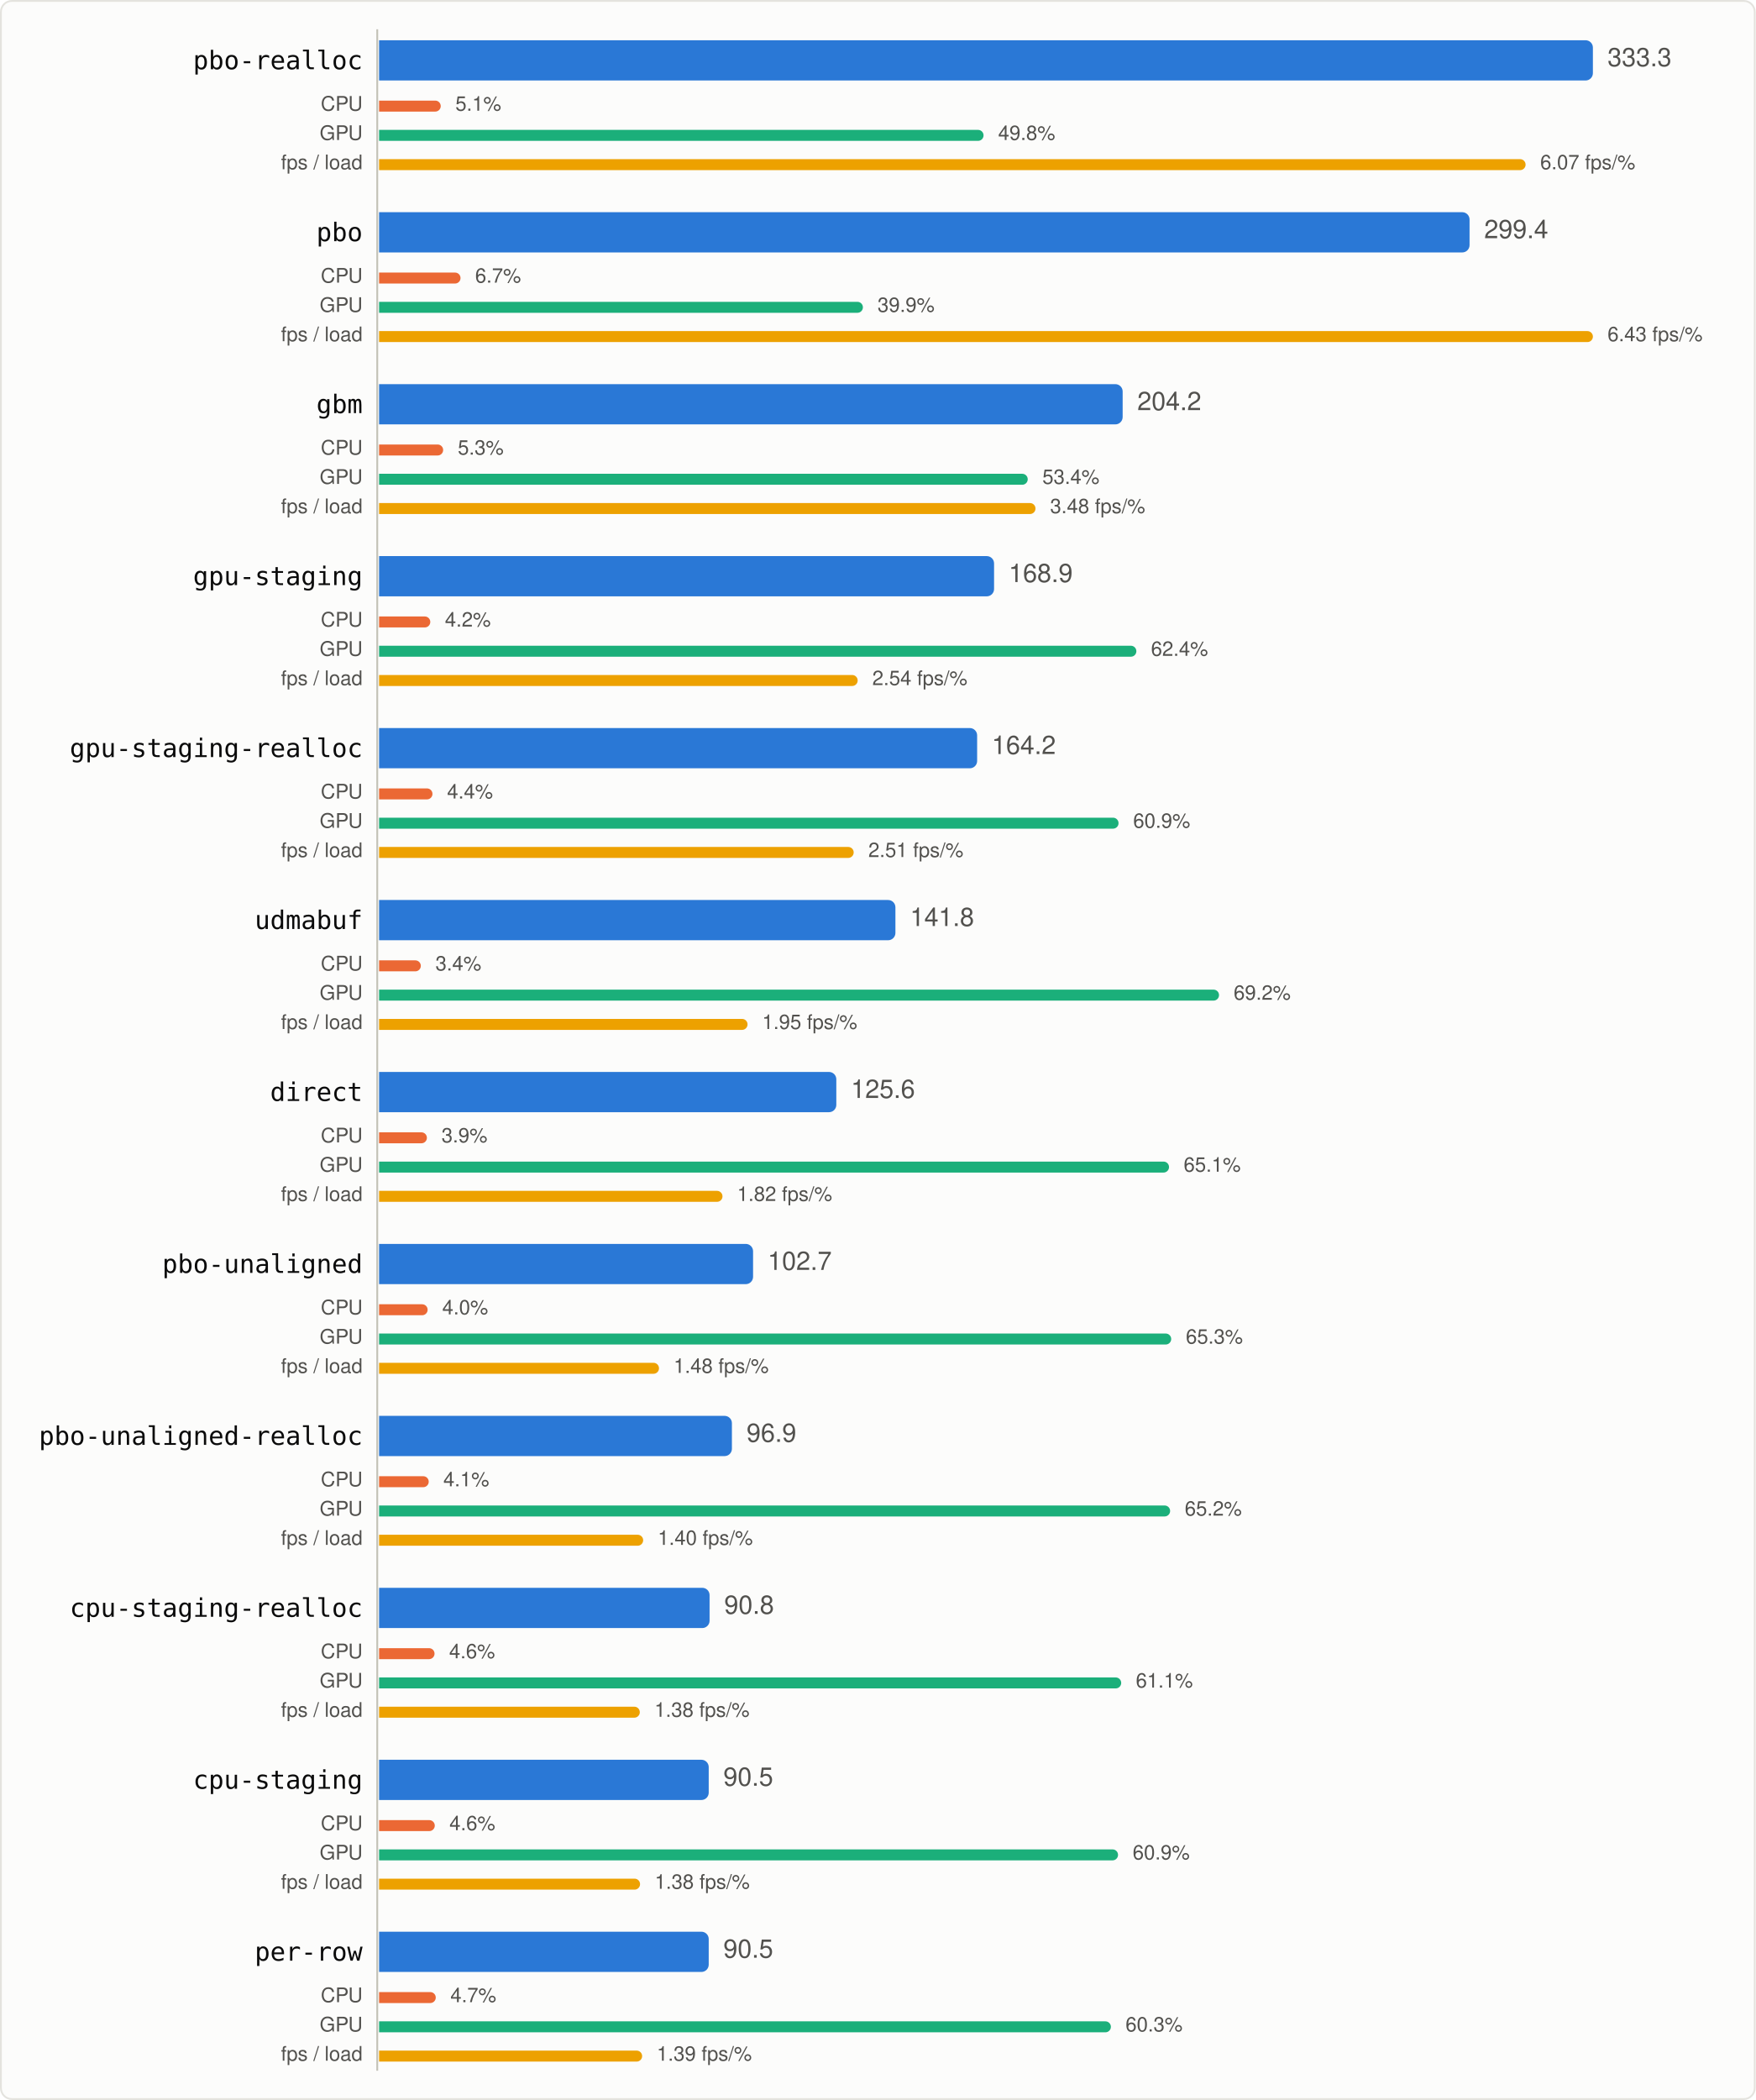
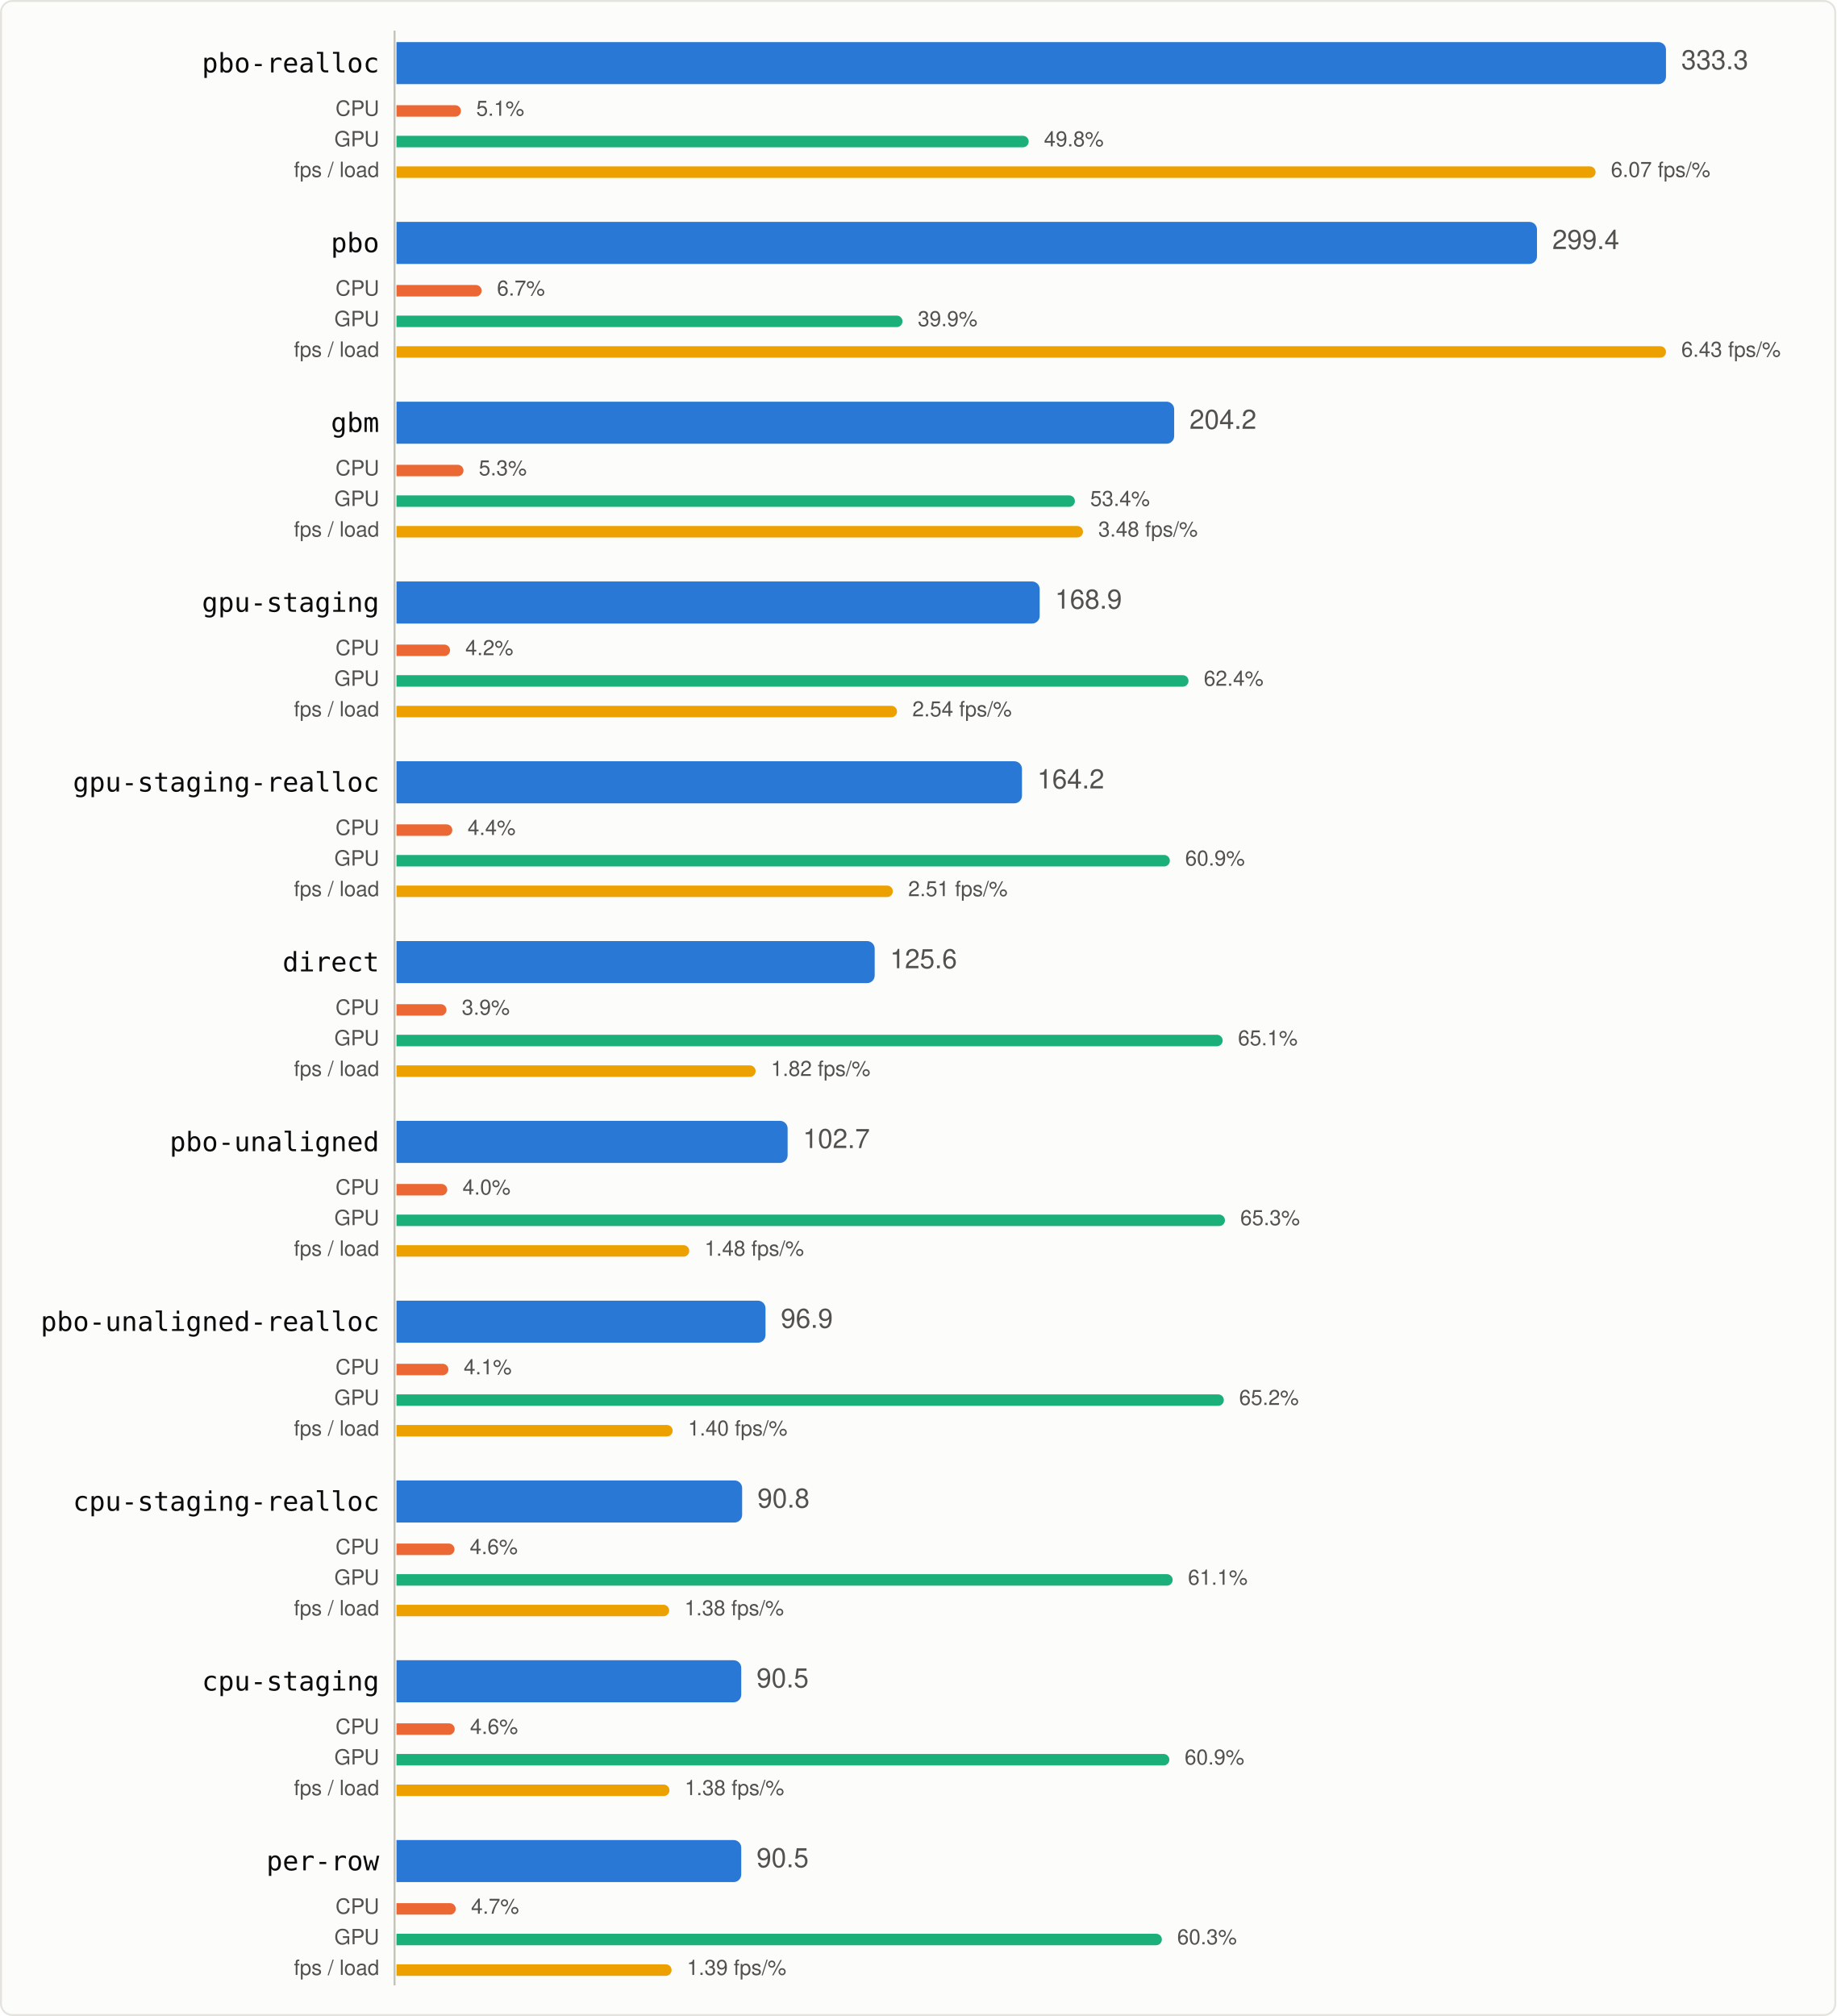
- <svg xmlns="http://www.w3.org/2000/svg" width="960" height="1148" viewBox="0 0 960 1148" role="img" aria-label="fps, CPU and GPU load per test">
-   <rect x="0.5" y="0.5" width="959" height="1147" rx="6" fill="#fcfcfb" stroke="#e4e3de" />
-   <line x1="206.28" y1="16" x2="206.28" y2="1132.00" stroke="#c3c2b7" />
+ <svg xmlns="http://www.w3.org/2000/svg" width="960" height="1054" viewBox="0 0 960 1054" role="img" aria-label="fps, CPU and GPU load per test">
+   <rect x="0.5" y="0.5" width="959" height="1053" rx="6" fill="#fcfcfb" stroke="#e4e3de" />
+   <line x1="206.28" y1="16" x2="206.28" y2="1038.00" stroke="#c3c2b7" />
  <text x="198.28" y="33.00" font-family="ui-monospace, SFMono-Regular, Menlo, Consolas, monospace" font-size="14" fill="#0b0b0b" text-anchor="end" dominant-baseline="central">pbo-realloc</text>
  <path d="M207.28,22.00H867.00A4.00,4.00 0 0 1 871.00,26.00V40.00A4.00,4.00 0 0 1 867.00,44.00H207.28Z" fill="#2a78d6" />
  <text x="879.00" y="33.00" font-family="system-ui, -apple-system, Segoe UI, Helvetica, Arial, sans-serif" font-size="14" fill="#52514e" font-variant-numeric="tabular-nums" dominant-baseline="central">333.3</text>
  <text x="198.28" y="58.00" font-family="system-ui, -apple-system, Segoe UI, Helvetica, Arial, sans-serif" font-size="11" fill="#52514e" text-anchor="end" dominant-baseline="central">CPU</text>
  <path d="M207.28,55.00H238.00A3.00,3.00 0 0 1 241.00,58.00V58.00A3.00,3.00 0 0 1 238.00,61.00H207.28Z" fill="#eb6834" />
  <text x="249.00" y="58.00" font-family="system-ui, -apple-system, Segoe UI, Helvetica, Arial, sans-serif" font-size="11" fill="#52514e" font-variant-numeric="tabular-nums" dominant-baseline="central">5.1%</text>
  <text x="198.28" y="74.00" font-family="system-ui, -apple-system, Segoe UI, Helvetica, Arial, sans-serif" font-size="11" fill="#52514e" text-anchor="end" dominant-baseline="central">GPU</text>
  <path d="M207.28,71.00H534.81A3.00,3.00 0 0 1 537.81,74.00V74.00A3.00,3.00 0 0 1 534.81,77.00H207.28Z" fill="#1baf7a" />
  <text x="545.81" y="74.00" font-family="system-ui, -apple-system, Segoe UI, Helvetica, Arial, sans-serif" font-size="11" fill="#52514e" font-variant-numeric="tabular-nums" dominant-baseline="central">49.8%</text>
  <text x="198.28" y="90.00" font-family="system-ui, -apple-system, Segoe UI, Helvetica, Arial, sans-serif" font-size="11" fill="#52514e" text-anchor="end" dominant-baseline="central">fps / load</text>
  <path d="M207.28,87.00H831.20A3.00,3.00 0 0 1 834.20,90.00V90.00A3.00,3.00 0 0 1 831.20,93.00H207.28Z" fill="#eda100" />
  <text x="842.20" y="90.00" font-family="system-ui, -apple-system, Segoe UI, Helvetica, Arial, sans-serif" font-size="11" fill="#52514e" font-variant-numeric="tabular-nums" dominant-baseline="central">6.07 fps/%</text>
  <text x="198.28" y="127.00" font-family="ui-monospace, SFMono-Regular, Menlo, Consolas, monospace" font-size="14" fill="#0b0b0b" text-anchor="end" dominant-baseline="central">pbo</text>
  <path d="M207.28,116.00H799.56A4.00,4.00 0 0 1 803.56,120.00V134.00A4.00,4.00 0 0 1 799.56,138.00H207.28Z" fill="#2a78d6" />
  <text x="811.56" y="127.00" font-family="system-ui, -apple-system, Segoe UI, Helvetica, Arial, sans-serif" font-size="14" fill="#52514e" font-variant-numeric="tabular-nums" dominant-baseline="central">299.4</text>
  <text x="198.28" y="152.00" font-family="system-ui, -apple-system, Segoe UI, Helvetica, Arial, sans-serif" font-size="11" fill="#52514e" text-anchor="end" dominant-baseline="central">CPU</text>
  <path d="M207.28,149.00H248.82A3.00,3.00 0 0 1 251.82,152.00V152.00A3.00,3.00 0 0 1 248.82,155.00H207.28Z" fill="#eb6834" />
  <text x="259.82" y="152.00" font-family="system-ui, -apple-system, Segoe UI, Helvetica, Arial, sans-serif" font-size="11" fill="#52514e" font-variant-numeric="tabular-nums" dominant-baseline="central">6.7%</text>
  <text x="198.28" y="168.00" font-family="system-ui, -apple-system, Segoe UI, Helvetica, Arial, sans-serif" font-size="11" fill="#52514e" text-anchor="end" dominant-baseline="central">GPU</text>
  <path d="M207.28,165.00H468.84A3.00,3.00 0 0 1 471.84,168.00V168.00A3.00,3.00 0 0 1 468.84,171.00H207.28Z" fill="#1baf7a" />
  <text x="479.84" y="168.00" font-family="system-ui, -apple-system, Segoe UI, Helvetica, Arial, sans-serif" font-size="11" fill="#52514e" font-variant-numeric="tabular-nums" dominant-baseline="central">39.9%</text>
  <text x="198.28" y="184.00" font-family="system-ui, -apple-system, Segoe UI, Helvetica, Arial, sans-serif" font-size="11" fill="#52514e" text-anchor="end" dominant-baseline="central">fps / load</text>
  <path d="M207.28,181.00H868.00A3.00,3.00 0 0 1 871.00,184.00V184.00A3.00,3.00 0 0 1 868.00,187.00H207.28Z" fill="#eda100" />
  <text x="879.00" y="184.00" font-family="system-ui, -apple-system, Segoe UI, Helvetica, Arial, sans-serif" font-size="11" fill="#52514e" font-variant-numeric="tabular-nums" dominant-baseline="central">6.43 fps/%</text>
  <text x="198.28" y="221.00" font-family="ui-monospace, SFMono-Regular, Menlo, Consolas, monospace" font-size="14" fill="#0b0b0b" text-anchor="end" dominant-baseline="central">gbm</text>
  <path d="M207.28,210.00H609.87A4.00,4.00 0 0 1 613.87,214.00V228.00A4.00,4.00 0 0 1 609.87,232.00H207.28Z" fill="#2a78d6" />
  <text x="621.87" y="221.00" font-family="system-ui, -apple-system, Segoe UI, Helvetica, Arial, sans-serif" font-size="14" fill="#52514e" font-variant-numeric="tabular-nums" dominant-baseline="central">204.2</text>
  <text x="198.28" y="246.00" font-family="system-ui, -apple-system, Segoe UI, Helvetica, Arial, sans-serif" font-size="11" fill="#52514e" text-anchor="end" dominant-baseline="central">CPU</text>
  <path d="M207.28,243.00H239.32A3.00,3.00 0 0 1 242.32,246.00V246.00A3.00,3.00 0 0 1 239.32,249.00H207.28Z" fill="#eb6834" />
  <text x="250.32" y="246.00" font-family="system-ui, -apple-system, Segoe UI, Helvetica, Arial, sans-serif" font-size="11" fill="#52514e" font-variant-numeric="tabular-nums" dominant-baseline="central">5.3%</text>
  <text x="198.28" y="262.00" font-family="system-ui, -apple-system, Segoe UI, Helvetica, Arial, sans-serif" font-size="11" fill="#52514e" text-anchor="end" dominant-baseline="central">GPU</text>
  <path d="M207.28,259.00H558.97A3.00,3.00 0 0 1 561.97,262.00V262.00A3.00,3.00 0 0 1 558.97,265.00H207.28Z" fill="#1baf7a" />
  <text x="569.97" y="262.00" font-family="system-ui, -apple-system, Segoe UI, Helvetica, Arial, sans-serif" font-size="11" fill="#52514e" font-variant-numeric="tabular-nums" dominant-baseline="central">53.4%</text>
  <text x="198.28" y="278.00" font-family="system-ui, -apple-system, Segoe UI, Helvetica, Arial, sans-serif" font-size="11" fill="#52514e" text-anchor="end" dominant-baseline="central">fps / load</text>
  <path d="M207.28,275.00H563.21A3.00,3.00 0 0 1 566.21,278.00V278.00A3.00,3.00 0 0 1 563.21,281.00H207.28Z" fill="#eda100" />
  <text x="574.21" y="278.00" font-family="system-ui, -apple-system, Segoe UI, Helvetica, Arial, sans-serif" font-size="11" fill="#52514e" font-variant-numeric="tabular-nums" dominant-baseline="central">3.48 fps/%</text>
  <text x="198.28" y="315.00" font-family="ui-monospace, SFMono-Regular, Menlo, Consolas, monospace" font-size="14" fill="#0b0b0b" text-anchor="end" dominant-baseline="central">gpu-staging</text>
  <path d="M207.28,304.00H539.56A4.00,4.00 0 0 1 543.56,308.00V322.00A4.00,4.00 0 0 1 539.56,326.00H207.28Z" fill="#2a78d6" />
  <text x="551.56" y="315.00" font-family="system-ui, -apple-system, Segoe UI, Helvetica, Arial, sans-serif" font-size="14" fill="#52514e" font-variant-numeric="tabular-nums" dominant-baseline="central">168.9</text>
  <text x="198.28" y="340.00" font-family="system-ui, -apple-system, Segoe UI, Helvetica, Arial, sans-serif" font-size="11" fill="#52514e" text-anchor="end" dominant-baseline="central">CPU</text>
  <path d="M207.28,337.00H232.29A3.00,3.00 0 0 1 235.29,340.00V340.00A3.00,3.00 0 0 1 232.29,343.00H207.28Z" fill="#eb6834" />
  <text x="243.29" y="340.00" font-family="system-ui, -apple-system, Segoe UI, Helvetica, Arial, sans-serif" font-size="11" fill="#52514e" font-variant-numeric="tabular-nums" dominant-baseline="central">4.2%</text>
  <text x="198.28" y="356.00" font-family="system-ui, -apple-system, Segoe UI, Helvetica, Arial, sans-serif" font-size="11" fill="#52514e" text-anchor="end" dominant-baseline="central">GPU</text>
  <path d="M207.28,353.00H618.37A3.00,3.00 0 0 1 621.37,356.00V356.00A3.00,3.00 0 0 1 618.37,359.00H207.28Z" fill="#1baf7a" />
  <text x="629.37" y="356.00" font-family="system-ui, -apple-system, Segoe UI, Helvetica, Arial, sans-serif" font-size="11" fill="#52514e" font-variant-numeric="tabular-nums" dominant-baseline="central">62.4%</text>
  <text x="198.28" y="372.00" font-family="system-ui, -apple-system, Segoe UI, Helvetica, Arial, sans-serif" font-size="11" fill="#52514e" text-anchor="end" dominant-baseline="central">fps / load</text>
  <path d="M207.28,369.00H465.98A3.00,3.00 0 0 1 468.98,372.00V372.00A3.00,3.00 0 0 1 465.98,375.00H207.28Z" fill="#eda100" />
  <text x="476.98" y="372.00" font-family="system-ui, -apple-system, Segoe UI, Helvetica, Arial, sans-serif" font-size="11" fill="#52514e" font-variant-numeric="tabular-nums" dominant-baseline="central">2.54 fps/%</text>
  <text x="198.28" y="409.00" font-family="ui-monospace, SFMono-Regular, Menlo, Consolas, monospace" font-size="14" fill="#0b0b0b" text-anchor="end" dominant-baseline="central">gpu-staging-realloc</text>
  <path d="M207.28,398.00H530.30A4.00,4.00 0 0 1 534.30,402.00V416.00A4.00,4.00 0 0 1 530.30,420.00H207.28Z" fill="#2a78d6" />
  <text x="542.30" y="409.00" font-family="system-ui, -apple-system, Segoe UI, Helvetica, Arial, sans-serif" font-size="14" fill="#52514e" font-variant-numeric="tabular-nums" dominant-baseline="central">164.2</text>
  <text x="198.28" y="434.00" font-family="system-ui, -apple-system, Segoe UI, Helvetica, Arial, sans-serif" font-size="11" fill="#52514e" text-anchor="end" dominant-baseline="central">CPU</text>
  <path d="M207.28,431.00H233.48A3.00,3.00 0 0 1 236.48,434.00V434.00A3.00,3.00 0 0 1 233.48,437.00H207.28Z" fill="#eb6834" />
  <text x="244.48" y="434.00" font-family="system-ui, -apple-system, Segoe UI, Helvetica, Arial, sans-serif" font-size="11" fill="#52514e" font-variant-numeric="tabular-nums" dominant-baseline="central">4.4%</text>
  <text x="198.28" y="450.00" font-family="system-ui, -apple-system, Segoe UI, Helvetica, Arial, sans-serif" font-size="11" fill="#52514e" text-anchor="end" dominant-baseline="central">GPU</text>
  <path d="M207.28,447.00H608.62A3.00,3.00 0 0 1 611.62,450.00V450.00A3.00,3.00 0 0 1 608.62,453.00H207.28Z" fill="#1baf7a" />
  <text x="619.62" y="450.00" font-family="system-ui, -apple-system, Segoe UI, Helvetica, Arial, sans-serif" font-size="11" fill="#52514e" font-variant-numeric="tabular-nums" dominant-baseline="central">60.9%</text>
  <text x="198.28" y="466.00" font-family="system-ui, -apple-system, Segoe UI, Helvetica, Arial, sans-serif" font-size="11" fill="#52514e" text-anchor="end" dominant-baseline="central">fps / load</text>
  <path d="M207.28,463.00H463.80A3.00,3.00 0 0 1 466.80,466.00V466.00A3.00,3.00 0 0 1 463.80,469.00H207.28Z" fill="#eda100" />
  <text x="474.80" y="466.00" font-family="system-ui, -apple-system, Segoe UI, Helvetica, Arial, sans-serif" font-size="11" fill="#52514e" font-variant-numeric="tabular-nums" dominant-baseline="central">2.51 fps/%</text>
-   <text x="198.28" y="503.00" font-family="ui-monospace, SFMono-Regular, Menlo, Consolas, monospace" font-size="14" fill="#0b0b0b" text-anchor="end" dominant-baseline="central">udmabuf</text>
-   <path d="M207.28,492.00H485.62A4.00,4.00 0 0 1 489.62,496.00V510.00A4.00,4.00 0 0 1 485.62,514.00H207.28Z" fill="#2a78d6" />
-   <text x="497.62" y="503.00" font-family="system-ui, -apple-system, Segoe UI, Helvetica, Arial, sans-serif" font-size="14" fill="#52514e" font-variant-numeric="tabular-nums" dominant-baseline="central">141.8</text>
+   <text x="198.28" y="503.00" font-family="ui-monospace, SFMono-Regular, Menlo, Consolas, monospace" font-size="14" fill="#0b0b0b" text-anchor="end" dominant-baseline="central">direct</text>
+   <path d="M207.28,492.00H453.30A4.00,4.00 0 0 1 457.30,496.00V510.00A4.00,4.00 0 0 1 453.30,514.00H207.28Z" fill="#2a78d6" />
+   <text x="465.30" y="503.00" font-family="system-ui, -apple-system, Segoe UI, Helvetica, Arial, sans-serif" font-size="14" fill="#52514e" font-variant-numeric="tabular-nums" dominant-baseline="central">125.6</text>
  <text x="198.28" y="528.00" font-family="system-ui, -apple-system, Segoe UI, Helvetica, Arial, sans-serif" font-size="11" fill="#52514e" text-anchor="end" dominant-baseline="central">CPU</text>
-   <path d="M207.28,525.00H227.11A3.00,3.00 0 0 1 230.11,528.00V528.00A3.00,3.00 0 0 1 227.11,531.00H207.28Z" fill="#eb6834" />
-   <text x="238.11" y="528.00" font-family="system-ui, -apple-system, Segoe UI, Helvetica, Arial, sans-serif" font-size="11" fill="#52514e" font-variant-numeric="tabular-nums" dominant-baseline="central">3.4%</text>
+   <path d="M207.28,525.00H230.43A3.00,3.00 0 0 1 233.43,528.00V528.00A3.00,3.00 0 0 1 230.43,531.00H207.28Z" fill="#eb6834" />
+   <text x="241.43" y="528.00" font-family="system-ui, -apple-system, Segoe UI, Helvetica, Arial, sans-serif" font-size="11" fill="#52514e" font-variant-numeric="tabular-nums" dominant-baseline="central">3.9%</text>
  <text x="198.28" y="544.00" font-family="system-ui, -apple-system, Segoe UI, Helvetica, Arial, sans-serif" font-size="11" fill="#52514e" text-anchor="end" dominant-baseline="central">GPU</text>
-   <path d="M207.28,541.00H663.57A3.00,3.00 0 0 1 666.57,544.00V544.00A3.00,3.00 0 0 1 663.57,547.00H207.28Z" fill="#1baf7a" />
-   <text x="674.57" y="544.00" font-family="system-ui, -apple-system, Segoe UI, Helvetica, Arial, sans-serif" font-size="11" fill="#52514e" font-variant-numeric="tabular-nums" dominant-baseline="central">69.2%</text>
+   <path d="M207.28,541.00H636.23A3.00,3.00 0 0 1 639.23,544.00V544.00A3.00,3.00 0 0 1 636.23,547.00H207.28Z" fill="#1baf7a" />
+   <text x="647.23" y="544.00" font-family="system-ui, -apple-system, Segoe UI, Helvetica, Arial, sans-serif" font-size="11" fill="#52514e" font-variant-numeric="tabular-nums" dominant-baseline="central">65.1%</text>
  <text x="198.28" y="560.00" font-family="system-ui, -apple-system, Segoe UI, Helvetica, Arial, sans-serif" font-size="11" fill="#52514e" text-anchor="end" dominant-baseline="central">fps / load</text>
-   <path d="M207.28,557.00H405.76A3.00,3.00 0 0 1 408.76,560.00V560.00A3.00,3.00 0 0 1 405.76,563.00H207.28Z" fill="#eda100" />
-   <text x="416.76" y="560.00" font-family="system-ui, -apple-system, Segoe UI, Helvetica, Arial, sans-serif" font-size="11" fill="#52514e" font-variant-numeric="tabular-nums" dominant-baseline="central">1.95 fps/%</text>
-   <text x="198.28" y="597.00" font-family="ui-monospace, SFMono-Regular, Menlo, Consolas, monospace" font-size="14" fill="#0b0b0b" text-anchor="end" dominant-baseline="central">direct</text>
-   <path d="M207.28,586.00H453.30A4.00,4.00 0 0 1 457.30,590.00V604.00A4.00,4.00 0 0 1 453.30,608.00H207.28Z" fill="#2a78d6" />
-   <text x="465.30" y="597.00" font-family="system-ui, -apple-system, Segoe UI, Helvetica, Arial, sans-serif" font-size="14" fill="#52514e" font-variant-numeric="tabular-nums" dominant-baseline="central">125.6</text>
+   <path d="M207.28,557.00H392.06A3.00,3.00 0 0 1 395.06,560.00V560.00A3.00,3.00 0 0 1 392.06,563.00H207.28Z" fill="#eda100" />
+   <text x="403.06" y="560.00" font-family="system-ui, -apple-system, Segoe UI, Helvetica, Arial, sans-serif" font-size="11" fill="#52514e" font-variant-numeric="tabular-nums" dominant-baseline="central">1.82 fps/%</text>
+   <text x="198.28" y="597.00" font-family="ui-monospace, SFMono-Regular, Menlo, Consolas, monospace" font-size="14" fill="#0b0b0b" text-anchor="end" dominant-baseline="central">pbo-unaligned</text>
+   <path d="M207.28,586.00H407.78A4.00,4.00 0 0 1 411.78,590.00V604.00A4.00,4.00 0 0 1 407.78,608.00H207.28Z" fill="#2a78d6" />
+   <text x="419.78" y="597.00" font-family="system-ui, -apple-system, Segoe UI, Helvetica, Arial, sans-serif" font-size="14" fill="#52514e" font-variant-numeric="tabular-nums" dominant-baseline="central">102.7</text>
  <text x="198.28" y="622.00" font-family="system-ui, -apple-system, Segoe UI, Helvetica, Arial, sans-serif" font-size="11" fill="#52514e" text-anchor="end" dominant-baseline="central">CPU</text>
-   <path d="M207.28,619.00H230.43A3.00,3.00 0 0 1 233.43,622.00V622.00A3.00,3.00 0 0 1 230.43,625.00H207.28Z" fill="#eb6834" />
-   <text x="241.43" y="622.00" font-family="system-ui, -apple-system, Segoe UI, Helvetica, Arial, sans-serif" font-size="11" fill="#52514e" font-variant-numeric="tabular-nums" dominant-baseline="central">3.9%</text>
+   <path d="M207.28,619.00H230.83A3.00,3.00 0 0 1 233.83,622.00V622.00A3.00,3.00 0 0 1 230.83,625.00H207.28Z" fill="#eb6834" />
+   <text x="241.83" y="622.00" font-family="system-ui, -apple-system, Segoe UI, Helvetica, Arial, sans-serif" font-size="11" fill="#52514e" font-variant-numeric="tabular-nums" dominant-baseline="central">4.0%</text>
  <text x="198.28" y="638.00" font-family="system-ui, -apple-system, Segoe UI, Helvetica, Arial, sans-serif" font-size="11" fill="#52514e" text-anchor="end" dominant-baseline="central">GPU</text>
-   <path d="M207.28,635.00H636.23A3.00,3.00 0 0 1 639.23,638.00V638.00A3.00,3.00 0 0 1 636.23,641.00H207.28Z" fill="#1baf7a" />
-   <text x="647.23" y="638.00" font-family="system-ui, -apple-system, Segoe UI, Helvetica, Arial, sans-serif" font-size="11" fill="#52514e" font-variant-numeric="tabular-nums" dominant-baseline="central">65.1%</text>
+   <path d="M207.28,635.00H637.42A3.00,3.00 0 0 1 640.42,638.00V638.00A3.00,3.00 0 0 1 637.42,641.00H207.28Z" fill="#1baf7a" />
+   <text x="648.42" y="638.00" font-family="system-ui, -apple-system, Segoe UI, Helvetica, Arial, sans-serif" font-size="11" fill="#52514e" font-variant-numeric="tabular-nums" dominant-baseline="central">65.3%</text>
  <text x="198.28" y="654.00" font-family="system-ui, -apple-system, Segoe UI, Helvetica, Arial, sans-serif" font-size="11" fill="#52514e" text-anchor="end" dominant-baseline="central">fps / load</text>
-   <path d="M207.28,651.00H392.06A3.00,3.00 0 0 1 395.06,654.00V654.00A3.00,3.00 0 0 1 392.06,657.00H207.28Z" fill="#eda100" />
-   <text x="403.06" y="654.00" font-family="system-ui, -apple-system, Segoe UI, Helvetica, Arial, sans-serif" font-size="11" fill="#52514e" font-variant-numeric="tabular-nums" dominant-baseline="central">1.82 fps/%</text>
-   <text x="198.28" y="691.00" font-family="ui-monospace, SFMono-Regular, Menlo, Consolas, monospace" font-size="14" fill="#0b0b0b" text-anchor="end" dominant-baseline="central">pbo-unaligned</text>
-   <path d="M207.28,680.00H407.78A4.00,4.00 0 0 1 411.78,684.00V698.00A4.00,4.00 0 0 1 407.78,702.00H207.28Z" fill="#2a78d6" />
-   <text x="419.78" y="691.00" font-family="system-ui, -apple-system, Segoe UI, Helvetica, Arial, sans-serif" font-size="14" fill="#52514e" font-variant-numeric="tabular-nums" dominant-baseline="central">102.7</text>
+   <path d="M207.28,651.00H357.34A3.00,3.00 0 0 1 360.34,654.00V654.00A3.00,3.00 0 0 1 357.34,657.00H207.28Z" fill="#eda100" />
+   <text x="368.34" y="654.00" font-family="system-ui, -apple-system, Segoe UI, Helvetica, Arial, sans-serif" font-size="11" fill="#52514e" font-variant-numeric="tabular-nums" dominant-baseline="central">1.48 fps/%</text>
+   <text x="198.28" y="691.00" font-family="ui-monospace, SFMono-Regular, Menlo, Consolas, monospace" font-size="14" fill="#0b0b0b" text-anchor="end" dominant-baseline="central">pbo-unaligned-realloc</text>
+   <path d="M207.28,680.00H396.21A4.00,4.00 0 0 1 400.21,684.00V698.00A4.00,4.00 0 0 1 396.21,702.00H207.28Z" fill="#2a78d6" />
+   <text x="408.21" y="691.00" font-family="system-ui, -apple-system, Segoe UI, Helvetica, Arial, sans-serif" font-size="14" fill="#52514e" font-variant-numeric="tabular-nums" dominant-baseline="central">96.9</text>
  <text x="198.28" y="716.00" font-family="system-ui, -apple-system, Segoe UI, Helvetica, Arial, sans-serif" font-size="11" fill="#52514e" text-anchor="end" dominant-baseline="central">CPU</text>
-   <path d="M207.28,713.00H230.83A3.00,3.00 0 0 1 233.83,716.00V716.00A3.00,3.00 0 0 1 230.83,719.00H207.28Z" fill="#eb6834" />
-   <text x="241.83" y="716.00" font-family="system-ui, -apple-system, Segoe UI, Helvetica, Arial, sans-serif" font-size="11" fill="#52514e" font-variant-numeric="tabular-nums" dominant-baseline="central">4.0%</text>
+   <path d="M207.28,713.00H231.43A3.00,3.00 0 0 1 234.43,716.00V716.00A3.00,3.00 0 0 1 231.43,719.00H207.28Z" fill="#eb6834" />
+   <text x="242.43" y="716.00" font-family="system-ui, -apple-system, Segoe UI, Helvetica, Arial, sans-serif" font-size="11" fill="#52514e" font-variant-numeric="tabular-nums" dominant-baseline="central">4.1%</text>
  <text x="198.28" y="732.00" font-family="system-ui, -apple-system, Segoe UI, Helvetica, Arial, sans-serif" font-size="11" fill="#52514e" text-anchor="end" dominant-baseline="central">GPU</text>
-   <path d="M207.28,729.00H637.42A3.00,3.00 0 0 1 640.42,732.00V732.00A3.00,3.00 0 0 1 637.42,735.00H207.28Z" fill="#1baf7a" />
-   <text x="648.42" y="732.00" font-family="system-ui, -apple-system, Segoe UI, Helvetica, Arial, sans-serif" font-size="11" fill="#52514e" font-variant-numeric="tabular-nums" dominant-baseline="central">65.3%</text>
+   <path d="M207.28,729.00H636.83A3.00,3.00 0 0 1 639.83,732.00V732.00A3.00,3.00 0 0 1 636.83,735.00H207.28Z" fill="#1baf7a" />
+   <text x="647.83" y="732.00" font-family="system-ui, -apple-system, Segoe UI, Helvetica, Arial, sans-serif" font-size="11" fill="#52514e" font-variant-numeric="tabular-nums" dominant-baseline="central">65.2%</text>
  <text x="198.28" y="748.00" font-family="system-ui, -apple-system, Segoe UI, Helvetica, Arial, sans-serif" font-size="11" fill="#52514e" text-anchor="end" dominant-baseline="central">fps / load</text>
-   <path d="M207.28,745.00H357.34A3.00,3.00 0 0 1 360.34,748.00V748.00A3.00,3.00 0 0 1 357.34,751.00H207.28Z" fill="#eda100" />
-   <text x="368.34" y="748.00" font-family="system-ui, -apple-system, Segoe UI, Helvetica, Arial, sans-serif" font-size="11" fill="#52514e" font-variant-numeric="tabular-nums" dominant-baseline="central">1.48 fps/%</text>
-   <text x="198.28" y="785.00" font-family="ui-monospace, SFMono-Regular, Menlo, Consolas, monospace" font-size="14" fill="#0b0b0b" text-anchor="end" dominant-baseline="central">pbo-unaligned-realloc</text>
-   <path d="M207.28,774.00H396.21A4.00,4.00 0 0 1 400.21,778.00V792.00A4.00,4.00 0 0 1 396.21,796.00H207.28Z" fill="#2a78d6" />
-   <text x="408.21" y="785.00" font-family="system-ui, -apple-system, Segoe UI, Helvetica, Arial, sans-serif" font-size="14" fill="#52514e" font-variant-numeric="tabular-nums" dominant-baseline="central">96.9</text>
+   <path d="M207.28,745.00H348.68A3.00,3.00 0 0 1 351.68,748.00V748.00A3.00,3.00 0 0 1 348.68,751.00H207.28Z" fill="#eda100" />
+   <text x="359.68" y="748.00" font-family="system-ui, -apple-system, Segoe UI, Helvetica, Arial, sans-serif" font-size="11" fill="#52514e" font-variant-numeric="tabular-nums" dominant-baseline="central">1.40 fps/%</text>
+   <text x="198.28" y="785.00" font-family="ui-monospace, SFMono-Regular, Menlo, Consolas, monospace" font-size="14" fill="#0b0b0b" text-anchor="end" dominant-baseline="central">cpu-staging-realloc</text>
+   <path d="M207.28,774.00H384.00A4.00,4.00 0 0 1 388.00,778.00V792.00A4.00,4.00 0 0 1 384.00,796.00H207.28Z" fill="#2a78d6" />
+   <text x="396.00" y="785.00" font-family="system-ui, -apple-system, Segoe UI, Helvetica, Arial, sans-serif" font-size="14" fill="#52514e" font-variant-numeric="tabular-nums" dominant-baseline="central">90.8</text>
  <text x="198.28" y="810.00" font-family="system-ui, -apple-system, Segoe UI, Helvetica, Arial, sans-serif" font-size="11" fill="#52514e" text-anchor="end" dominant-baseline="central">CPU</text>
-   <path d="M207.28,807.00H231.43A3.00,3.00 0 0 1 234.43,810.00V810.00A3.00,3.00 0 0 1 231.43,813.00H207.28Z" fill="#eb6834" />
-   <text x="242.43" y="810.00" font-family="system-ui, -apple-system, Segoe UI, Helvetica, Arial, sans-serif" font-size="11" fill="#52514e" font-variant-numeric="tabular-nums" dominant-baseline="central">4.1%</text>
+   <path d="M207.28,807.00H234.61A3.00,3.00 0 0 1 237.61,810.00V810.00A3.00,3.00 0 0 1 234.61,813.00H207.28Z" fill="#eb6834" />
+   <text x="245.61" y="810.00" font-family="system-ui, -apple-system, Segoe UI, Helvetica, Arial, sans-serif" font-size="11" fill="#52514e" font-variant-numeric="tabular-nums" dominant-baseline="central">4.6%</text>
  <text x="198.28" y="826.00" font-family="system-ui, -apple-system, Segoe UI, Helvetica, Arial, sans-serif" font-size="11" fill="#52514e" text-anchor="end" dominant-baseline="central">GPU</text>
-   <path d="M207.28,823.00H636.83A3.00,3.00 0 0 1 639.83,826.00V826.00A3.00,3.00 0 0 1 636.83,829.00H207.28Z" fill="#1baf7a" />
-   <text x="647.83" y="826.00" font-family="system-ui, -apple-system, Segoe UI, Helvetica, Arial, sans-serif" font-size="11" fill="#52514e" font-variant-numeric="tabular-nums" dominant-baseline="central">65.2%</text>
+   <path d="M207.28,823.00H610.08A3.00,3.00 0 0 1 613.08,826.00V826.00A3.00,3.00 0 0 1 610.08,829.00H207.28Z" fill="#1baf7a" />
+   <text x="621.08" y="826.00" font-family="system-ui, -apple-system, Segoe UI, Helvetica, Arial, sans-serif" font-size="11" fill="#52514e" font-variant-numeric="tabular-nums" dominant-baseline="central">61.1%</text>
  <text x="198.28" y="842.00" font-family="system-ui, -apple-system, Segoe UI, Helvetica, Arial, sans-serif" font-size="11" fill="#52514e" text-anchor="end" dominant-baseline="central">fps / load</text>
-   <path d="M207.28,839.00H348.68A3.00,3.00 0 0 1 351.68,842.00V842.00A3.00,3.00 0 0 1 348.68,845.00H207.28Z" fill="#eda100" />
-   <text x="359.68" y="842.00" font-family="system-ui, -apple-system, Segoe UI, Helvetica, Arial, sans-serif" font-size="11" fill="#52514e" font-variant-numeric="tabular-nums" dominant-baseline="central">1.40 fps/%</text>
-   <text x="198.28" y="879.00" font-family="ui-monospace, SFMono-Regular, Menlo, Consolas, monospace" font-size="14" fill="#0b0b0b" text-anchor="end" dominant-baseline="central">cpu-staging-realloc</text>
-   <path d="M207.28,868.00H384.00A4.00,4.00 0 0 1 388.00,872.00V886.00A4.00,4.00 0 0 1 384.00,890.00H207.28Z" fill="#2a78d6" />
-   <text x="396.00" y="879.00" font-family="system-ui, -apple-system, Segoe UI, Helvetica, Arial, sans-serif" font-size="14" fill="#52514e" font-variant-numeric="tabular-nums" dominant-baseline="central">90.8</text>
+   <path d="M207.28,839.00H346.85A3.00,3.00 0 0 1 349.85,842.00V842.00A3.00,3.00 0 0 1 346.85,845.00H207.28Z" fill="#eda100" />
+   <text x="357.85" y="842.00" font-family="system-ui, -apple-system, Segoe UI, Helvetica, Arial, sans-serif" font-size="11" fill="#52514e" font-variant-numeric="tabular-nums" dominant-baseline="central">1.38 fps/%</text>
+   <text x="198.28" y="879.00" font-family="ui-monospace, SFMono-Regular, Menlo, Consolas, monospace" font-size="14" fill="#0b0b0b" text-anchor="end" dominant-baseline="central">cpu-staging</text>
+   <path d="M207.28,868.00H383.53A4.00,4.00 0 0 1 387.53,872.00V886.00A4.00,4.00 0 0 1 383.53,890.00H207.28Z" fill="#2a78d6" />
+   <text x="395.53" y="879.00" font-family="system-ui, -apple-system, Segoe UI, Helvetica, Arial, sans-serif" font-size="14" fill="#52514e" font-variant-numeric="tabular-nums" dominant-baseline="central">90.5</text>
  <text x="198.28" y="904.00" font-family="system-ui, -apple-system, Segoe UI, Helvetica, Arial, sans-serif" font-size="11" fill="#52514e" text-anchor="end" dominant-baseline="central">CPU</text>
-   <path d="M207.28,901.00H234.61A3.00,3.00 0 0 1 237.61,904.00V904.00A3.00,3.00 0 0 1 234.61,907.00H207.28Z" fill="#eb6834" />
-   <text x="245.61" y="904.00" font-family="system-ui, -apple-system, Segoe UI, Helvetica, Arial, sans-serif" font-size="11" fill="#52514e" font-variant-numeric="tabular-nums" dominant-baseline="central">4.6%</text>
+   <path d="M207.28,901.00H234.74A3.00,3.00 0 0 1 237.74,904.00V904.00A3.00,3.00 0 0 1 234.74,907.00H207.28Z" fill="#eb6834" />
+   <text x="245.74" y="904.00" font-family="system-ui, -apple-system, Segoe UI, Helvetica, Arial, sans-serif" font-size="11" fill="#52514e" font-variant-numeric="tabular-nums" dominant-baseline="central">4.6%</text>
  <text x="198.28" y="920.00" font-family="system-ui, -apple-system, Segoe UI, Helvetica, Arial, sans-serif" font-size="11" fill="#52514e" text-anchor="end" dominant-baseline="central">GPU</text>
-   <path d="M207.28,917.00H610.08A3.00,3.00 0 0 1 613.08,920.00V920.00A3.00,3.00 0 0 1 610.08,923.00H207.28Z" fill="#1baf7a" />
-   <text x="621.08" y="920.00" font-family="system-ui, -apple-system, Segoe UI, Helvetica, Arial, sans-serif" font-size="11" fill="#52514e" font-variant-numeric="tabular-nums" dominant-baseline="central">61.1%</text>
+   <path d="M207.28,917.00H608.35A3.00,3.00 0 0 1 611.35,920.00V920.00A3.00,3.00 0 0 1 608.35,923.00H207.28Z" fill="#1baf7a" />
+   <text x="619.35" y="920.00" font-family="system-ui, -apple-system, Segoe UI, Helvetica, Arial, sans-serif" font-size="11" fill="#52514e" font-variant-numeric="tabular-nums" dominant-baseline="central">60.9%</text>
  <text x="198.28" y="936.00" font-family="system-ui, -apple-system, Segoe UI, Helvetica, Arial, sans-serif" font-size="11" fill="#52514e" text-anchor="end" dominant-baseline="central">fps / load</text>
-   <path d="M207.28,933.00H346.85A3.00,3.00 0 0 1 349.85,936.00V936.00A3.00,3.00 0 0 1 346.85,939.00H207.28Z" fill="#eda100" />
-   <text x="357.85" y="936.00" font-family="system-ui, -apple-system, Segoe UI, Helvetica, Arial, sans-serif" font-size="11" fill="#52514e" font-variant-numeric="tabular-nums" dominant-baseline="central">1.38 fps/%</text>
-   <text x="198.28" y="973.00" font-family="ui-monospace, SFMono-Regular, Menlo, Consolas, monospace" font-size="14" fill="#0b0b0b" text-anchor="end" dominant-baseline="central">cpu-staging</text>
+   <path d="M207.28,933.00H346.99A3.00,3.00 0 0 1 349.99,936.00V936.00A3.00,3.00 0 0 1 346.99,939.00H207.28Z" fill="#eda100" />
+   <text x="357.99" y="936.00" font-family="system-ui, -apple-system, Segoe UI, Helvetica, Arial, sans-serif" font-size="11" fill="#52514e" font-variant-numeric="tabular-nums" dominant-baseline="central">1.38 fps/%</text>
+   <text x="198.28" y="973.00" font-family="ui-monospace, SFMono-Regular, Menlo, Consolas, monospace" font-size="14" fill="#0b0b0b" text-anchor="end" dominant-baseline="central">per-row</text>
  <path d="M207.28,962.00H383.53A4.00,4.00 0 0 1 387.53,966.00V980.00A4.00,4.00 0 0 1 383.53,984.00H207.28Z" fill="#2a78d6" />
  <text x="395.53" y="973.00" font-family="system-ui, -apple-system, Segoe UI, Helvetica, Arial, sans-serif" font-size="14" fill="#52514e" font-variant-numeric="tabular-nums" dominant-baseline="central">90.5</text>
  <text x="198.28" y="998.00" font-family="system-ui, -apple-system, Segoe UI, Helvetica, Arial, sans-serif" font-size="11" fill="#52514e" text-anchor="end" dominant-baseline="central">CPU</text>
-   <path d="M207.28,995.00H234.74A3.00,3.00 0 0 1 237.74,998.00V998.00A3.00,3.00 0 0 1 234.74,1001.00H207.28Z" fill="#eb6834" />
-   <text x="245.74" y="998.00" font-family="system-ui, -apple-system, Segoe UI, Helvetica, Arial, sans-serif" font-size="11" fill="#52514e" font-variant-numeric="tabular-nums" dominant-baseline="central">4.6%</text>
+   <path d="M207.28,995.00H235.28A3.00,3.00 0 0 1 238.28,998.00V998.00A3.00,3.00 0 0 1 235.28,1001.00H207.28Z" fill="#eb6834" />
+   <text x="246.28" y="998.00" font-family="system-ui, -apple-system, Segoe UI, Helvetica, Arial, sans-serif" font-size="11" fill="#52514e" font-variant-numeric="tabular-nums" dominant-baseline="central">4.7%</text>
  <text x="198.28" y="1014.00" font-family="system-ui, -apple-system, Segoe UI, Helvetica, Arial, sans-serif" font-size="11" fill="#52514e" text-anchor="end" dominant-baseline="central">GPU</text>
-   <path d="M207.28,1011.00H608.35A3.00,3.00 0 0 1 611.35,1014.00V1014.00A3.00,3.00 0 0 1 608.35,1017.00H207.28Z" fill="#1baf7a" />
-   <text x="619.35" y="1014.00" font-family="system-ui, -apple-system, Segoe UI, Helvetica, Arial, sans-serif" font-size="11" fill="#52514e" font-variant-numeric="tabular-nums" dominant-baseline="central">60.9%</text>
+   <path d="M207.28,1011.00H604.44A3.00,3.00 0 0 1 607.44,1014.00V1014.00A3.00,3.00 0 0 1 604.44,1017.00H207.28Z" fill="#1baf7a" />
+   <text x="615.44" y="1014.00" font-family="system-ui, -apple-system, Segoe UI, Helvetica, Arial, sans-serif" font-size="11" fill="#52514e" font-variant-numeric="tabular-nums" dominant-baseline="central">60.3%</text>
  <text x="198.28" y="1030.00" font-family="system-ui, -apple-system, Segoe UI, Helvetica, Arial, sans-serif" font-size="11" fill="#52514e" text-anchor="end" dominant-baseline="central">fps / load</text>
-   <path d="M207.28,1027.00H346.99A3.00,3.00 0 0 1 349.99,1030.00V1030.00A3.00,3.00 0 0 1 346.99,1033.00H207.28Z" fill="#eda100" />
-   <text x="357.99" y="1030.00" font-family="system-ui, -apple-system, Segoe UI, Helvetica, Arial, sans-serif" font-size="11" fill="#52514e" font-variant-numeric="tabular-nums" dominant-baseline="central">1.38 fps/%</text>
-   <text x="198.28" y="1067.00" font-family="ui-monospace, SFMono-Regular, Menlo, Consolas, monospace" font-size="14" fill="#0b0b0b" text-anchor="end" dominant-baseline="central">per-row</text>
-   <path d="M207.28,1056.00H383.53A4.00,4.00 0 0 1 387.53,1060.00V1074.00A4.00,4.00 0 0 1 383.53,1078.00H207.28Z" fill="#2a78d6" />
-   <text x="395.53" y="1067.00" font-family="system-ui, -apple-system, Segoe UI, Helvetica, Arial, sans-serif" font-size="14" fill="#52514e" font-variant-numeric="tabular-nums" dominant-baseline="central">90.5</text>
-   <text x="198.28" y="1092.00" font-family="system-ui, -apple-system, Segoe UI, Helvetica, Arial, sans-serif" font-size="11" fill="#52514e" text-anchor="end" dominant-baseline="central">CPU</text>
-   <path d="M207.28,1089.00H235.28A3.00,3.00 0 0 1 238.28,1092.00V1092.00A3.00,3.00 0 0 1 235.28,1095.00H207.28Z" fill="#eb6834" />
-   <text x="246.28" y="1092.00" font-family="system-ui, -apple-system, Segoe UI, Helvetica, Arial, sans-serif" font-size="11" fill="#52514e" font-variant-numeric="tabular-nums" dominant-baseline="central">4.7%</text>
-   <text x="198.28" y="1108.00" font-family="system-ui, -apple-system, Segoe UI, Helvetica, Arial, sans-serif" font-size="11" fill="#52514e" text-anchor="end" dominant-baseline="central">GPU</text>
-   <path d="M207.28,1105.00H604.44A3.00,3.00 0 0 1 607.44,1108.00V1108.00A3.00,3.00 0 0 1 604.44,1111.00H207.28Z" fill="#1baf7a" />
-   <text x="615.44" y="1108.00" font-family="system-ui, -apple-system, Segoe UI, Helvetica, Arial, sans-serif" font-size="11" fill="#52514e" font-variant-numeric="tabular-nums" dominant-baseline="central">60.3%</text>
-   <text x="198.28" y="1124.00" font-family="system-ui, -apple-system, Segoe UI, Helvetica, Arial, sans-serif" font-size="11" fill="#52514e" text-anchor="end" dominant-baseline="central">fps / load</text>
-   <path d="M207.28,1121.00H348.12A3.00,3.00 0 0 1 351.12,1124.00V1124.00A3.00,3.00 0 0 1 348.12,1127.00H207.28Z" fill="#eda100" />
-   <text x="359.12" y="1124.00" font-family="system-ui, -apple-system, Segoe UI, Helvetica, Arial, sans-serif" font-size="11" fill="#52514e" font-variant-numeric="tabular-nums" dominant-baseline="central">1.39 fps/%</text>
+   <path d="M207.28,1027.00H348.12A3.00,3.00 0 0 1 351.12,1030.00V1030.00A3.00,3.00 0 0 1 348.12,1033.00H207.28Z" fill="#eda100" />
+   <text x="359.12" y="1030.00" font-family="system-ui, -apple-system, Segoe UI, Helvetica, Arial, sans-serif" font-size="11" fill="#52514e" font-variant-numeric="tabular-nums" dominant-baseline="central">1.39 fps/%</text>
</svg>
